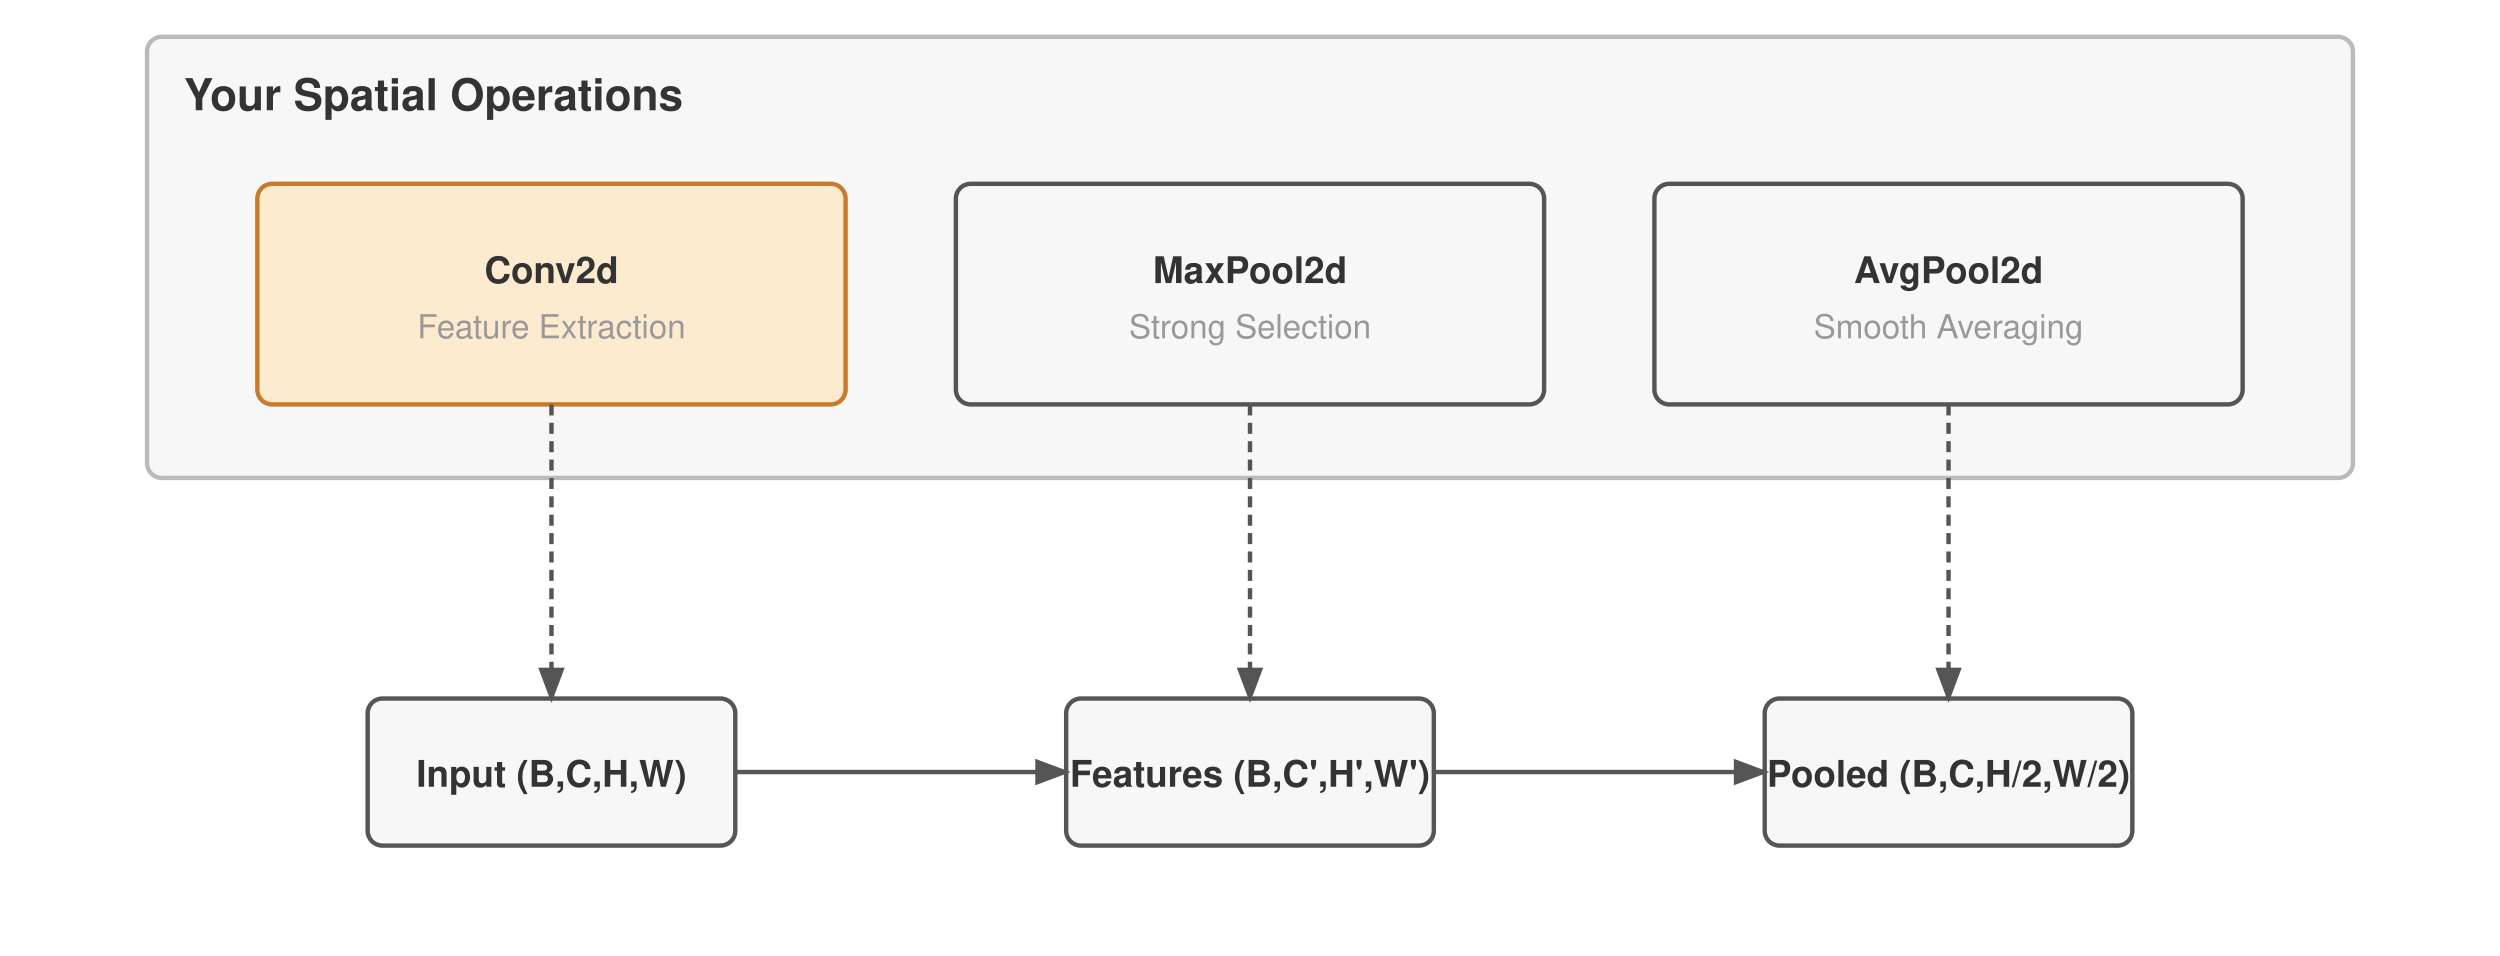
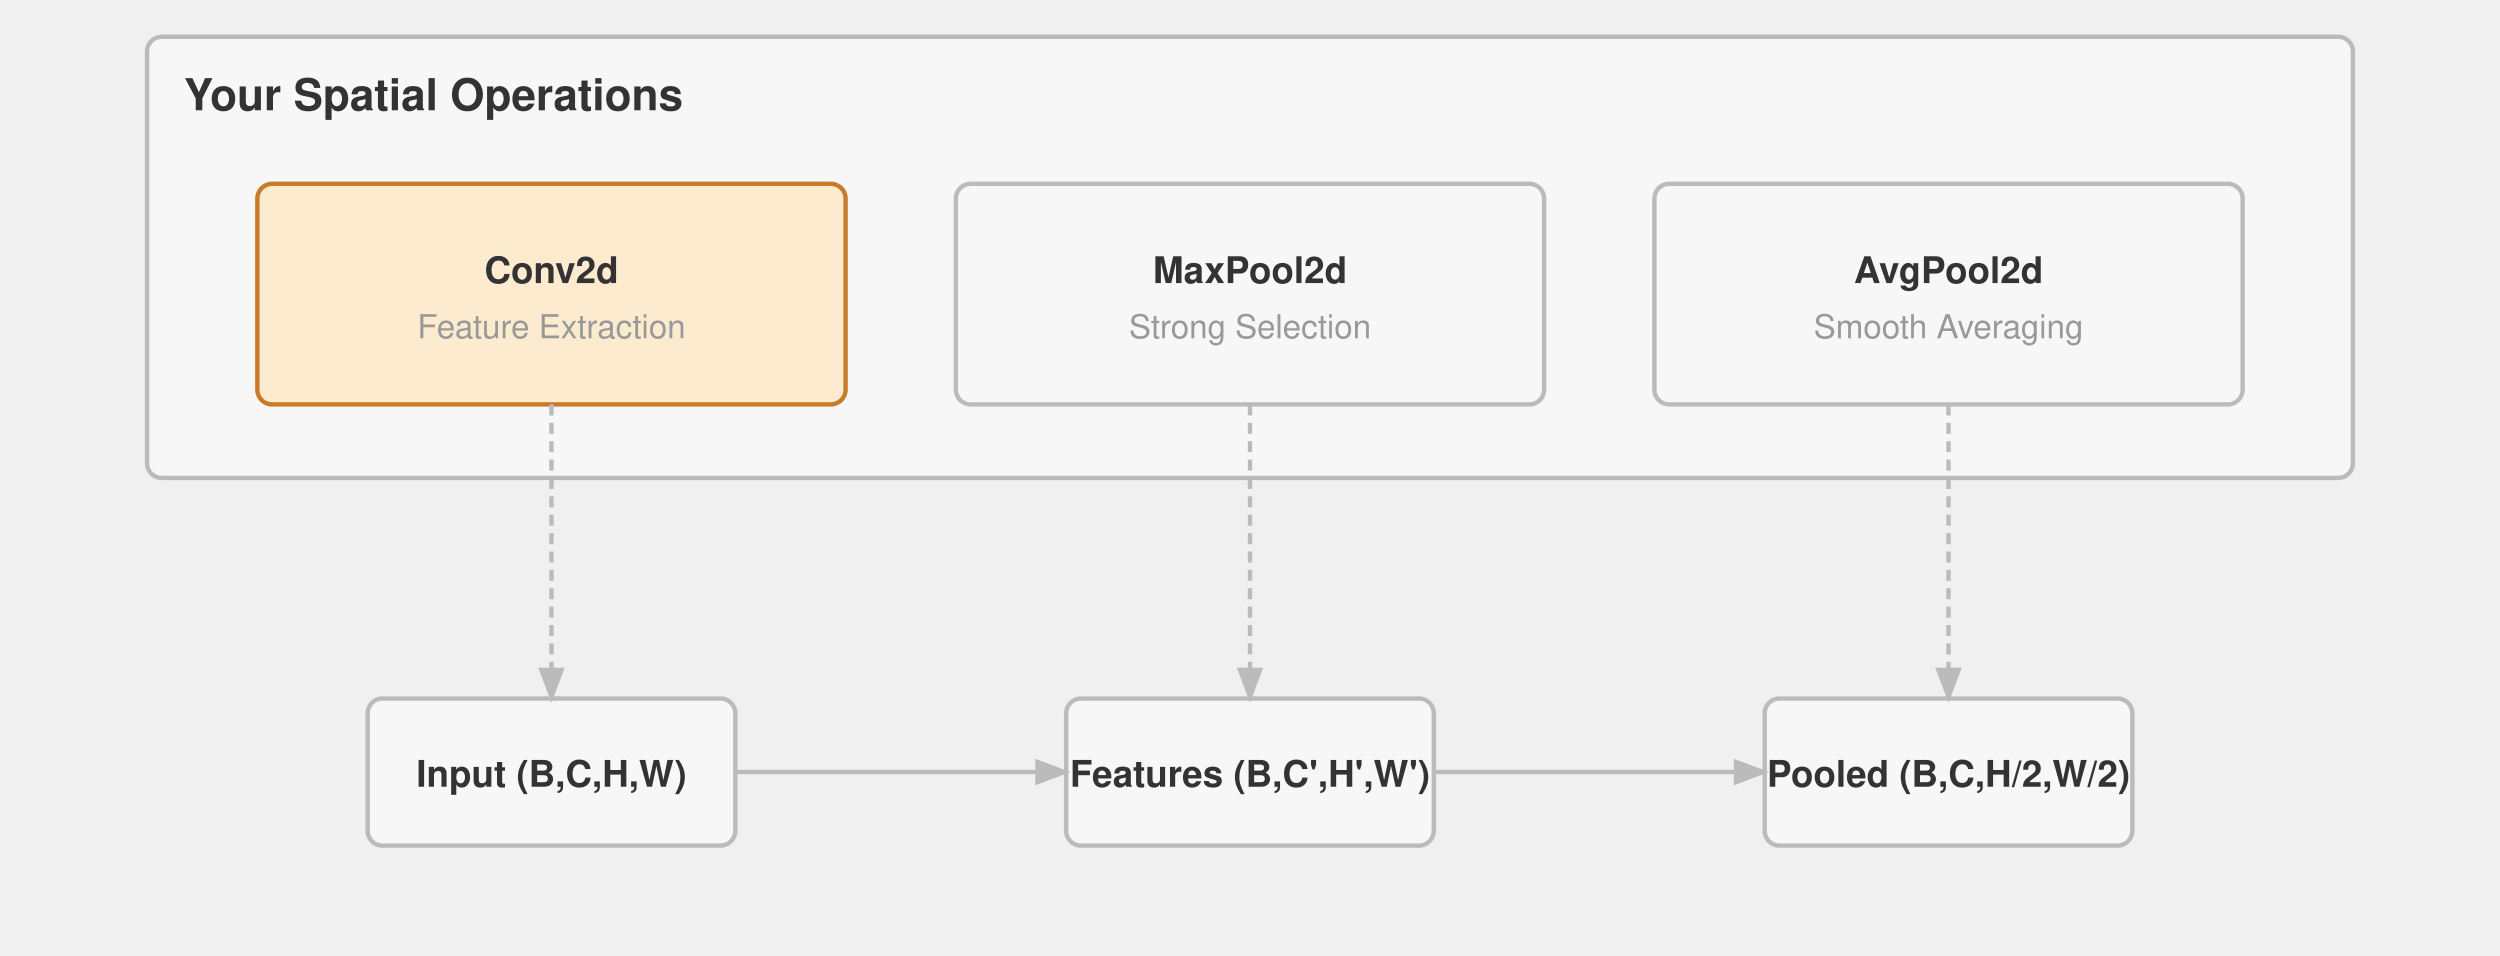
<svg xmlns="http://www.w3.org/2000/svg" viewBox="0 0 680 260" font-family="Helvetica Neue, Helvetica, Arial, sans-serif">
-   <rect width="680" height="260" fill="#ffffff" />
  <defs>
    <marker id="arrow" markerWidth="8" markerHeight="6" refX="7" refY="3" orient="auto">
-       <path d="M0,0 L8,3 L0,6 Z" fill="#555" />
+       <path d="M0,0 L8,3 L0,6 Z" fill="#bbb" />
    </marker>
  </defs>
  <g transform="translate(0,-50)">
    <rect x="40" y="60" width="600" height="120" fill="#f7f7f7" stroke="#bbb" stroke-width="1.2" rx="4" />
    <text x="50" y="80" font-size="12" font-weight="700" fill="#333">Your Spatial Operations</text>
    <rect x="70" y="100" width="160" height="60" fill="#fdebd0" stroke="#c87b2a" stroke-width="1.2" rx="4" />
    <text x="150.0" y="127.0" text-anchor="middle" font-size="10" font-weight="700" fill="#333">Conv2d</text>
    <text x="150.0" y="142.0" text-anchor="middle" font-size="9" font-weight="400" fill="#999">Feature Extraction</text>
-     <rect x="260" y="100" width="160" height="60" fill="#f7f7f7" stroke="#555" stroke-width="1.2" rx="4" />
+     <rect x="260" y="100" width="160" height="60" fill="#f7f7f7" stroke="#bbb" stroke-width="1.2" rx="4" />
    <text x="340.0" y="127.0" text-anchor="middle" font-size="10" font-weight="700" fill="#333">MaxPool2d</text>
    <text x="340.0" y="142.0" text-anchor="middle" font-size="9" font-weight="400" fill="#999">Strong Selection</text>
-     <rect x="450" y="100" width="160" height="60" fill="#f7f7f7" stroke="#555" stroke-width="1.2" rx="4" />
+     <rect x="450" y="100" width="160" height="60" fill="#f7f7f7" stroke="#bbb" stroke-width="1.2" rx="4" />
    <text x="530.0" y="127.0" text-anchor="middle" font-size="10" font-weight="700" fill="#333">AvgPool2d</text>
    <text x="530.0" y="142.0" text-anchor="middle" font-size="9" font-weight="400" fill="#999">Smooth Averaging</text>
-     <rect x="100" y="240" width="100" height="40" fill="#f7f7f7" stroke="#555" stroke-width="1.2" rx="4" />
+     <rect x="100" y="240" width="100" height="40" fill="#f7f7f7" stroke="#bbb" stroke-width="1.2" rx="4" />
    <text x="150.0" y="264.0" text-anchor="middle" font-size="10" font-weight="700" fill="#333">Input (B,C,H,W)</text>
-     <rect x="290" y="240" width="100" height="40" fill="#f7f7f7" stroke="#555" stroke-width="1.2" rx="4" />
+     <rect x="290" y="240" width="100" height="40" fill="#f7f7f7" stroke="#bbb" stroke-width="1.2" rx="4" />
    <text x="340.0" y="264.0" text-anchor="middle" font-size="10" font-weight="700" fill="#333">Features (B,C',H',W')</text>
-     <rect x="480" y="240" width="100" height="40" fill="#f7f7f7" stroke="#555" stroke-width="1.2" rx="4" />
+     <rect x="480" y="240" width="100" height="40" fill="#f7f7f7" stroke="#bbb" stroke-width="1.2" rx="4" />
    <text x="530.0" y="264.0" text-anchor="middle" font-size="10" font-weight="700" fill="#333">Pooled (B,C,H/2,W/2)</text>
-     <path d="M150 160 V240" stroke="#555" stroke-width="1.2" fill="none" marker-end="url(#arrow)" stroke-dasharray="3,2" />
-     <path d="M200 260 H290" stroke="#555" stroke-width="1.2" fill="none" marker-end="url(#arrow)" />
-     <path d="M340 160 V240" stroke="#555" stroke-width="1.2" fill="none" marker-end="url(#arrow)" stroke-dasharray="3,2" />
-     <path d="M390 260 H480" stroke="#555" stroke-width="1.2" fill="none" marker-end="url(#arrow)" />
-     <path d="M530 160 V240" stroke="#555" stroke-width="1.2" fill="none" marker-end="url(#arrow)" stroke-dasharray="3,2" />
+     <path d="M150 160 V240" stroke="#bbb" stroke-width="1.2" fill="none" marker-end="url(#arrow)" stroke-dasharray="3,2" />
+     <path d="M200 260 H290" stroke="#bbb" stroke-width="1.2" fill="none" marker-end="url(#arrow)" />
+     <path d="M340 160 V240" stroke="#bbb" stroke-width="1.2" fill="none" marker-end="url(#arrow)" stroke-dasharray="3,2" />
+     <path d="M390 260 H480" stroke="#bbb" stroke-width="1.2" fill="none" marker-end="url(#arrow)" />
+     <path d="M530 160 V240" stroke="#bbb" stroke-width="1.2" fill="none" marker-end="url(#arrow)" stroke-dasharray="3,2" />
  </g>
</svg>
